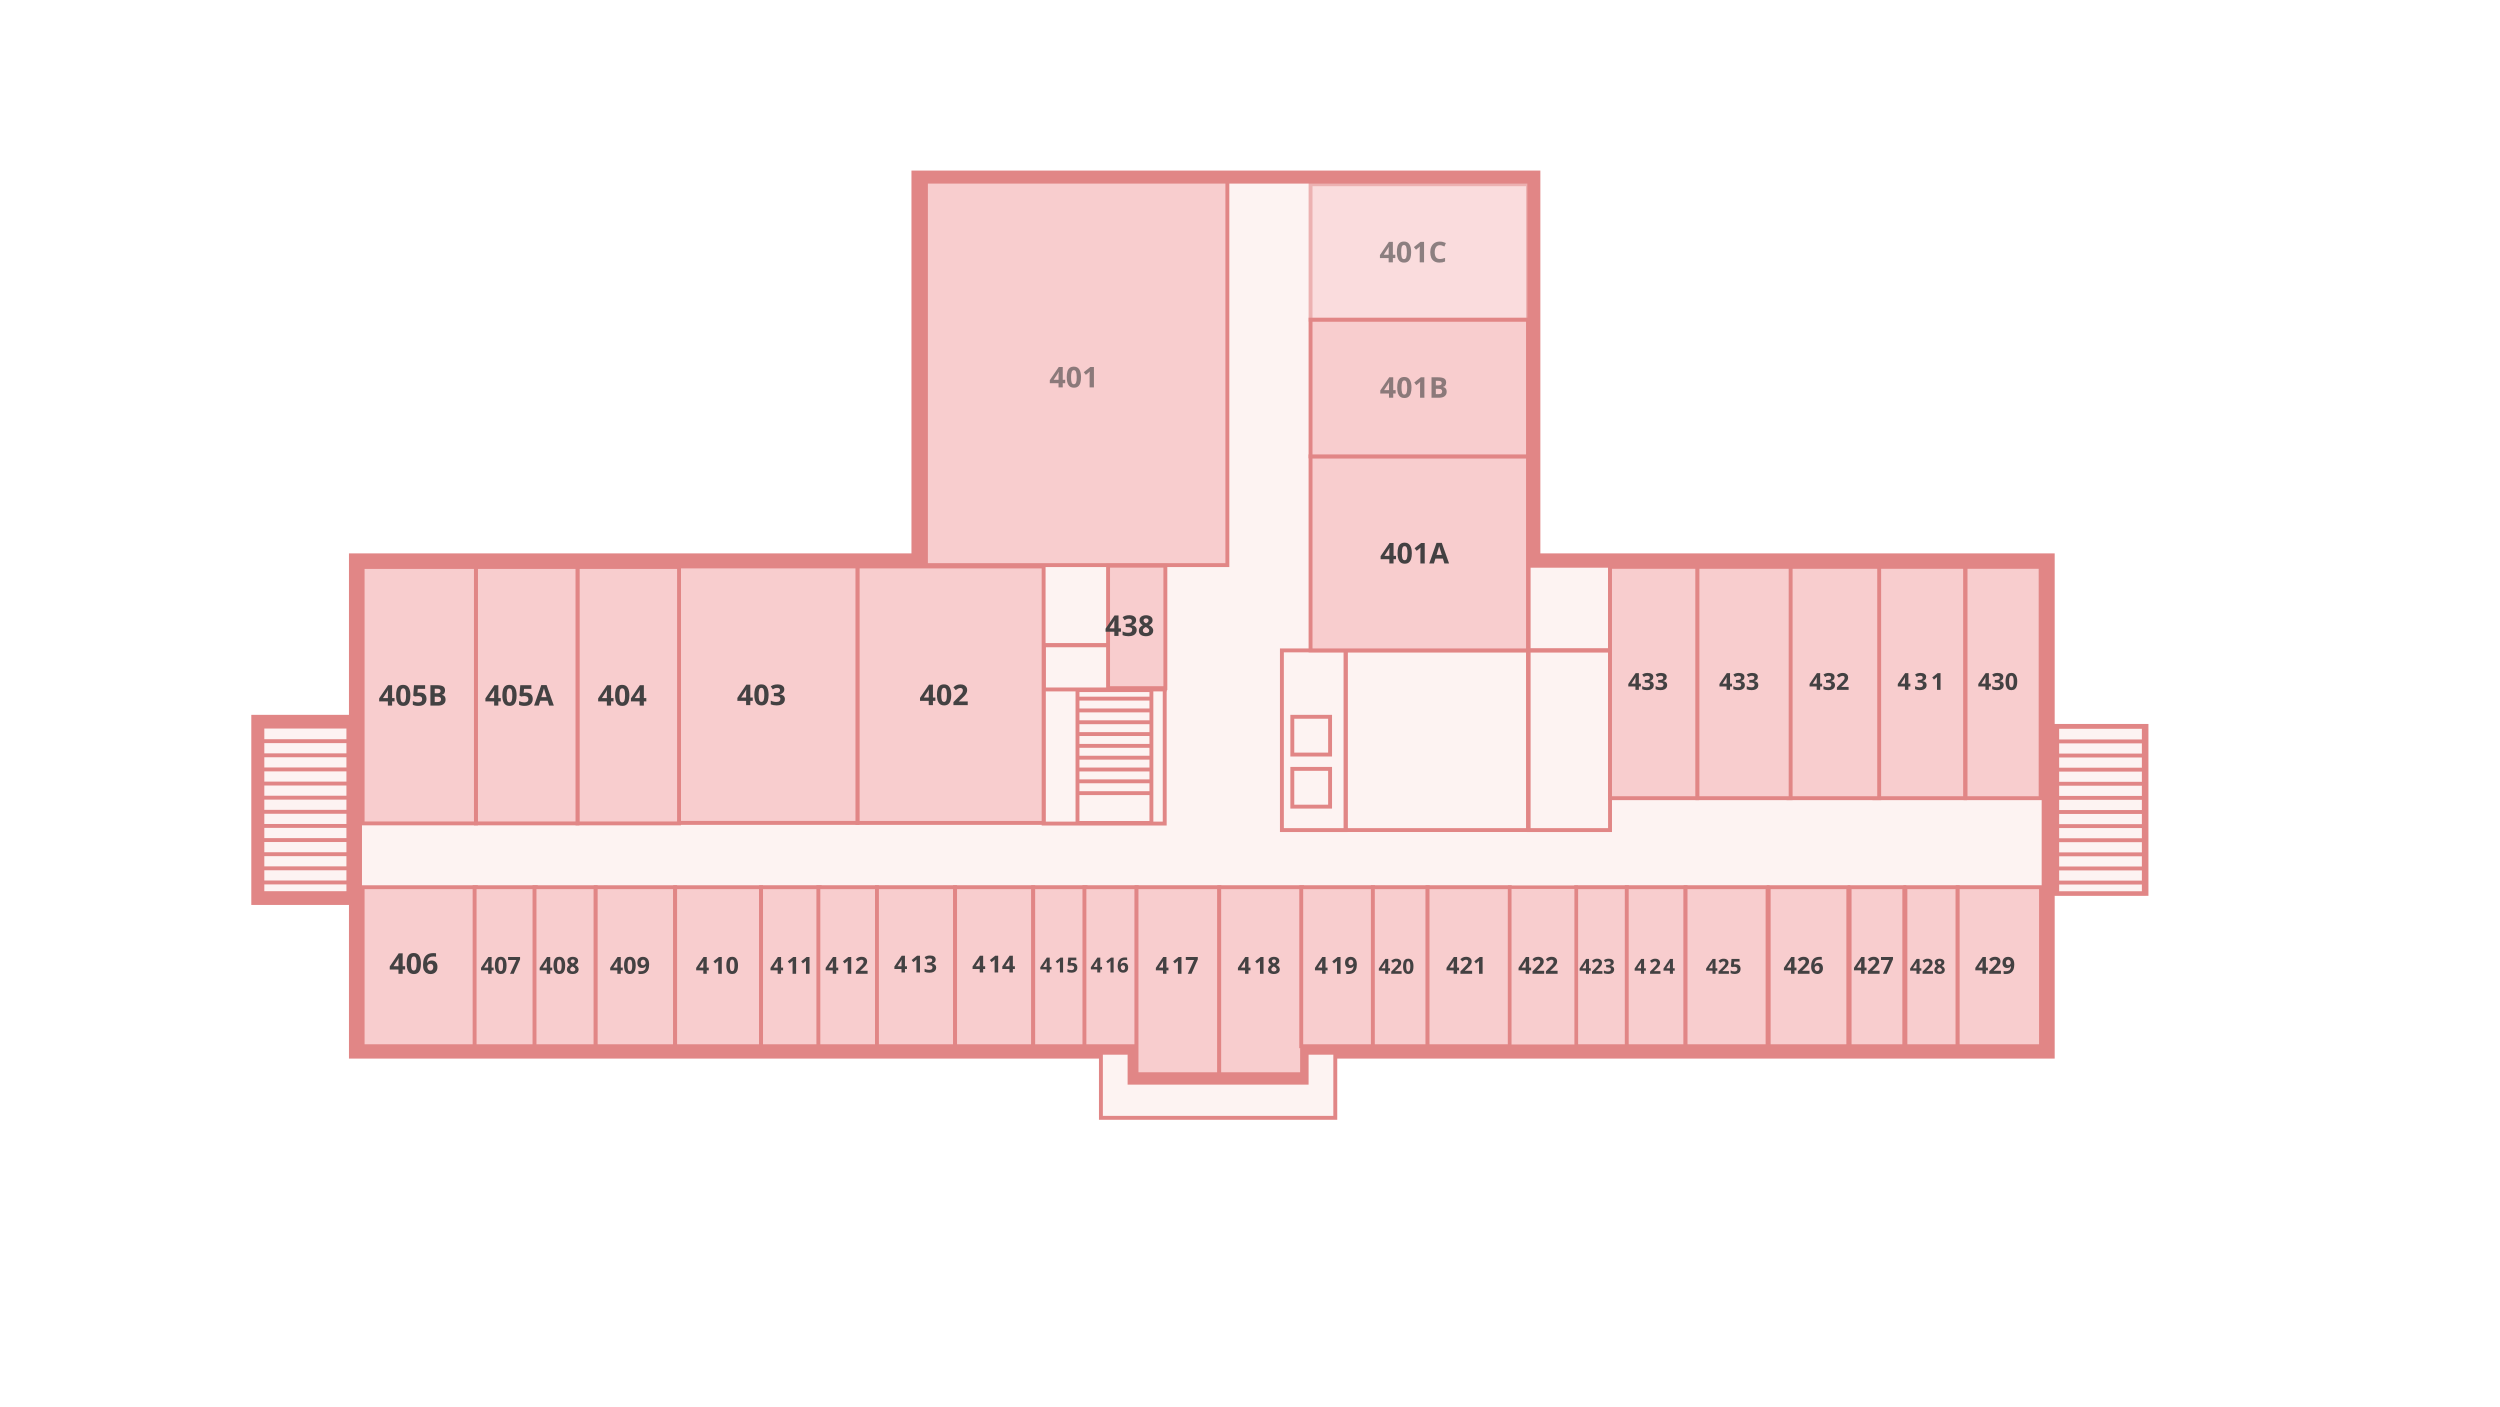
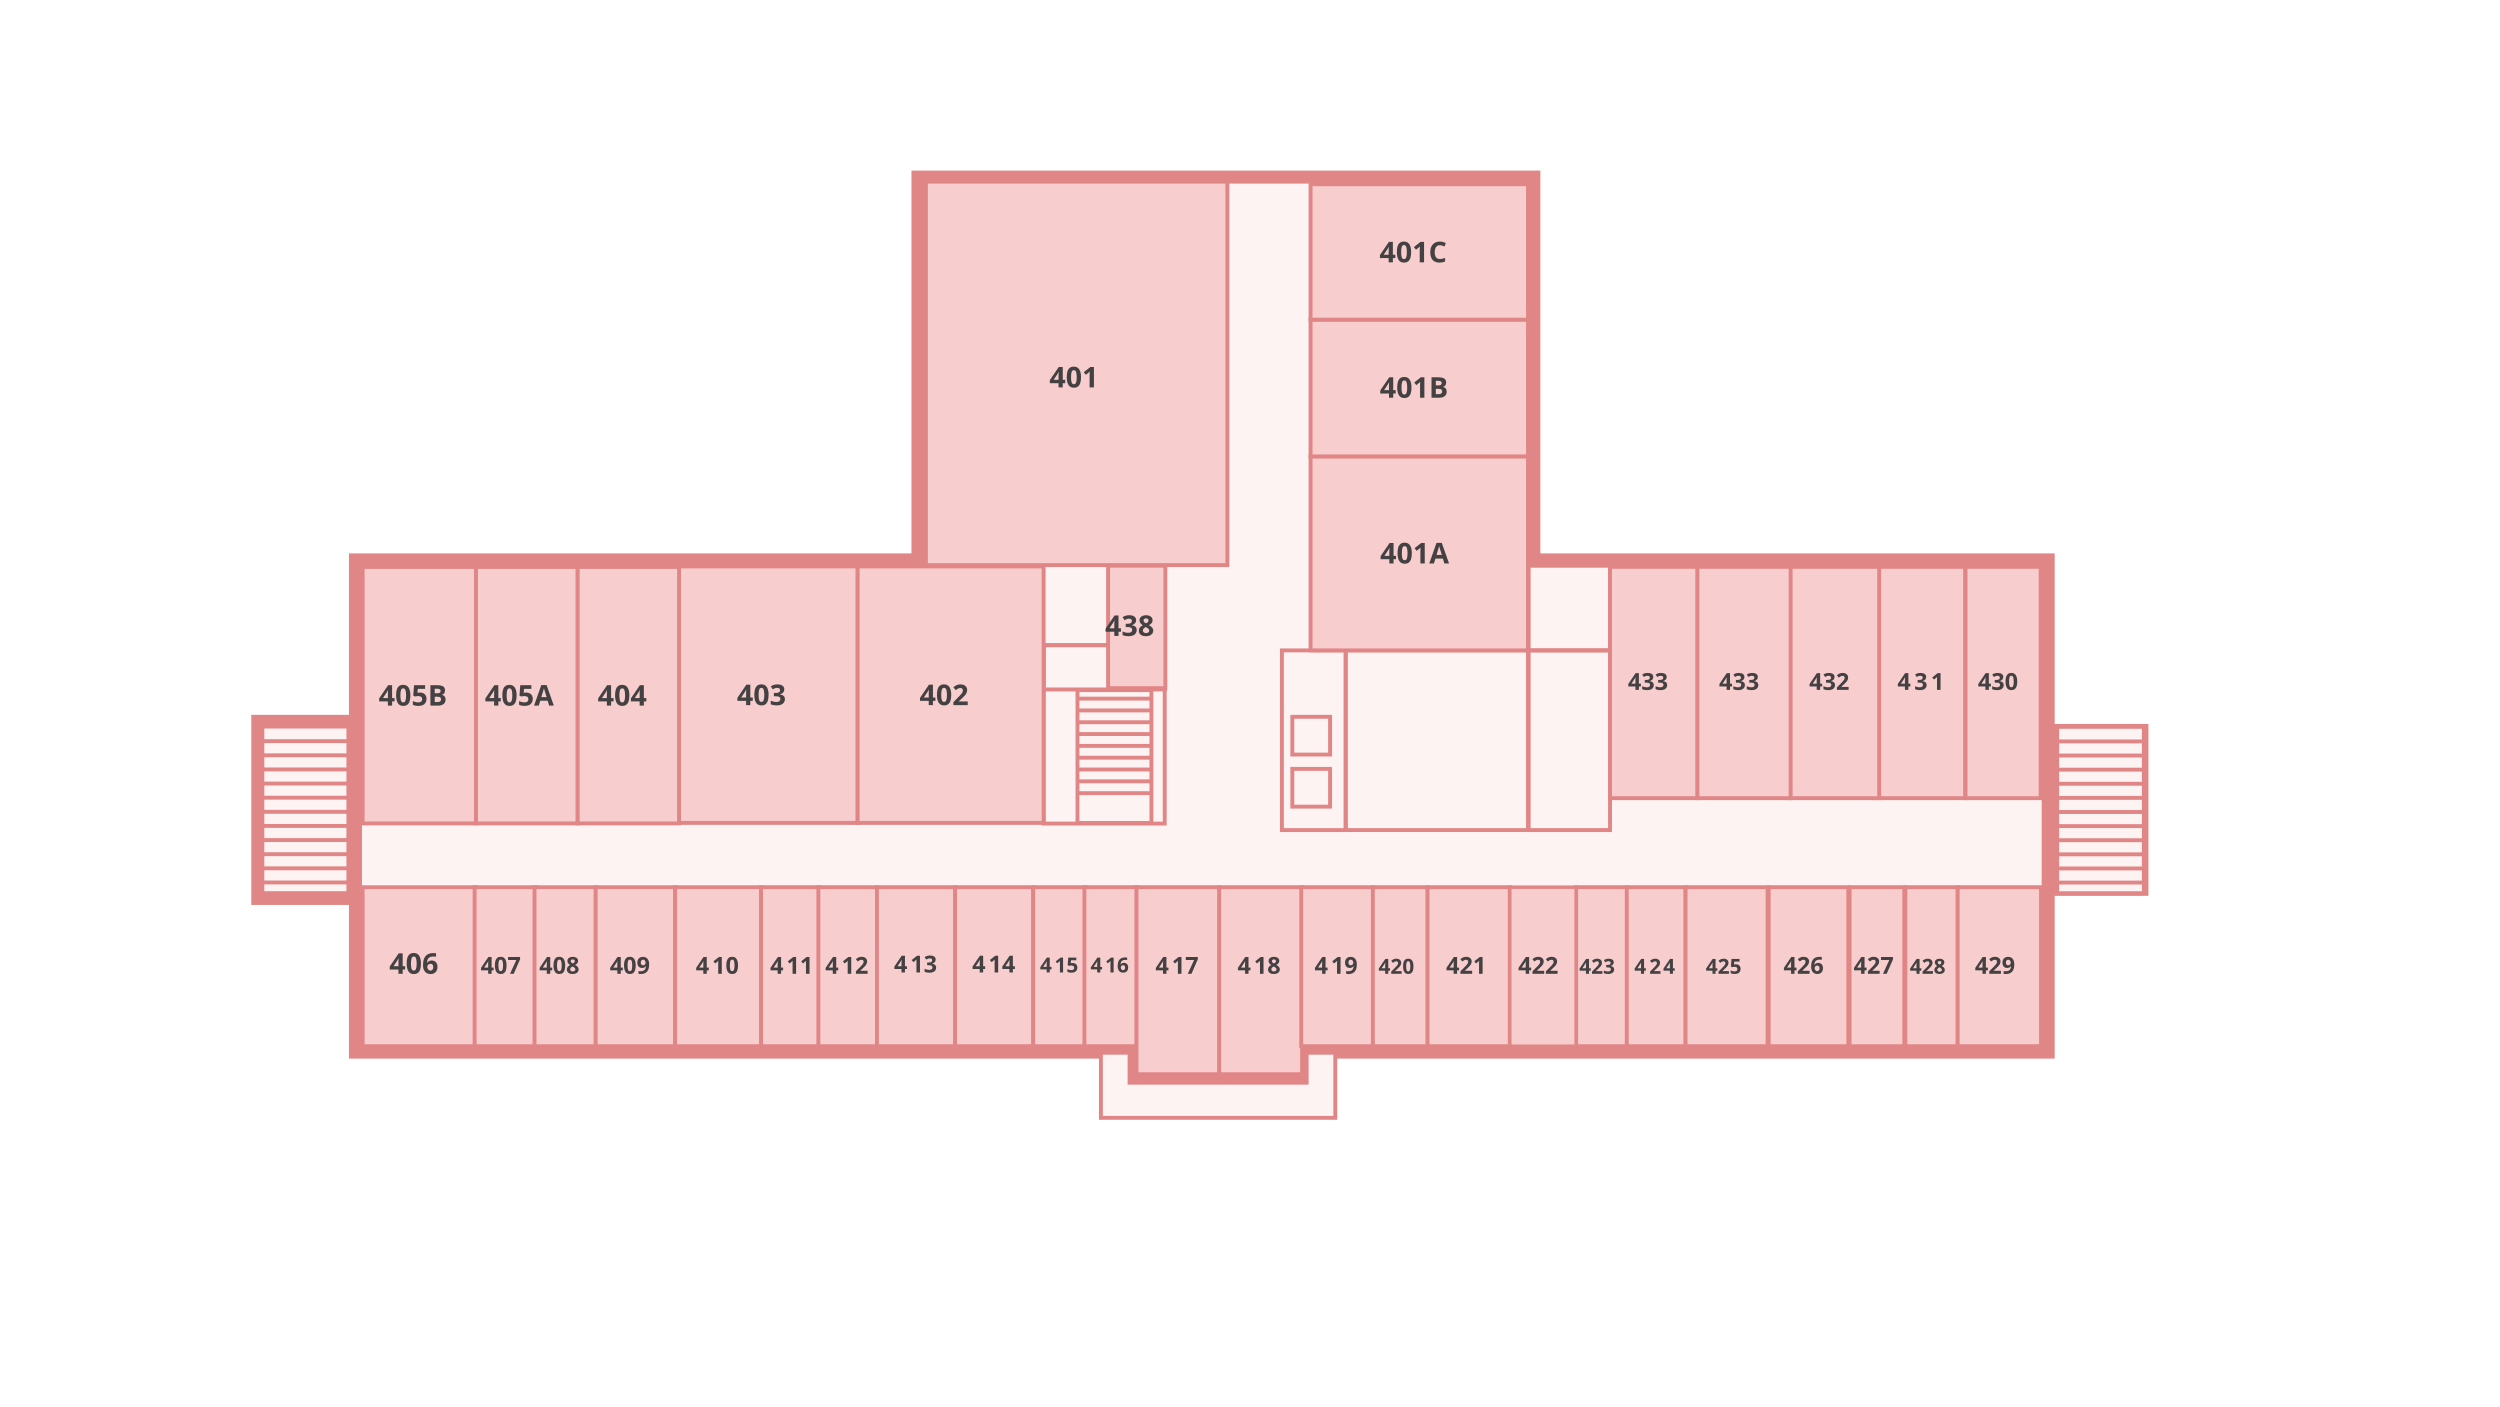
<svg xmlns="http://www.w3.org/2000/svg" viewBox="0 0 1920 1080">
  <g id="Layer_border">
    <polygon points="869 827 869 808 273 808 273 430 705 430 705 136 1178 136 1178 430 1573 430 1573 808 1001 808 1001 827 869 827" fill="#fdf3f2" />
    <path d="m1173,141v294h395v368h-572v19h-122v-19H278v-368h432V141h463m10-10h-483v294h-432v388h596v19h142v-19h572v-388h-395V131h0Z" fill="#e18686" />
    <rect x="198" y="554" width="74" height="136" fill="#fdf3f2" />
    <path d="m267,559v126h-64v-126h64m10-10h-84v146h84v-146h0Z" fill="#e18686" />
    <rect x="1577.5" y="557.5" width="71" height="129" fill="#fdf3f2" />
    <path d="m1647,559v126h-68v-126h68m3-3h-74v132h74v-132h0Z" fill="#e18686" />
    <polygon points="845.5 858.5 845.5 808.5 867.5 808.5 867.5 831.5 1003.5 831.5 1003.5 808.5 1025.5 808.5 1025.5 858.5 845.5 858.5" fill="#fdf3f2" />
    <path d="m1024,810v47h-177v-47h19v23h139v-23h19m3-3h-25v23h-133v-23h-25v53h183v-53h0Z" fill="#e18686" />
  </g>
  <g id="Layer_others">
    <rect x="801.5" y="495.5" width="93" height="137" fill="none" stroke="#e18686" stroke-miterlimit="10" stroke-width="3" />
    <rect x="801.5" y="495.5" width="93" height="34" fill="none" stroke="#e18686" stroke-miterlimit="10" stroke-width="3" />
    <rect x="804.89" y="552.62" width="102" height="56.76" transform="translate(274.89 1436.89) rotate(-90)" fill="none" stroke="#e18686" stroke-miterlimit="10" stroke-width="2.99" />
    <line x1="827.51" y1="609.13" x2="884.27" y2="609.13" fill="none" stroke="#e18686" stroke-miterlimit="10" stroke-width="2.99" />
    <line x1="827.51" y1="600.05" x2="884.27" y2="600.05" fill="none" stroke="#e18686" stroke-miterlimit="10" stroke-width="2.99" />
    <line x1="827.51" y1="590.98" x2="884.27" y2="590.98" fill="none" stroke="#e18686" stroke-miterlimit="10" stroke-width="2.99" />
    <line x1="827.51" y1="581.91" x2="884.27" y2="581.91" fill="none" stroke="#e18686" stroke-miterlimit="10" stroke-width="2.99" />
    <line x1="827.51" y1="572.83" x2="884.27" y2="572.83" fill="none" stroke="#e18686" stroke-miterlimit="10" stroke-width="2.99" />
    <line x1="827.51" y1="563.76" x2="884.27" y2="563.76" fill="none" stroke="#e18686" stroke-miterlimit="10" stroke-width="2.99" />
    <line x1="827.51" y1="554.68" x2="884.27" y2="554.68" fill="none" stroke="#e18686" stroke-miterlimit="10" stroke-width="2.99" />
    <line x1="827.51" y1="545.61" x2="884.27" y2="545.61" fill="none" stroke="#e18686" stroke-miterlimit="10" stroke-width="2.99" />
    <line x1="827.51" y1="536.54" x2="884.27" y2="536.54" fill="none" stroke="#e18686" stroke-miterlimit="10" stroke-width="2.99" />
    <rect x="984.5" y="499.5" width="49" height="138" fill="none" stroke="#e18686" stroke-miterlimit="10" stroke-width="3" />
    <rect x="992.5" y="550.5" width="29" height="29" fill="none" stroke="#e18686" stroke-miterlimit="10" stroke-width="3" />
    <rect x="992.5" y="590.5" width="29" height="29" fill="none" stroke="#e18686" stroke-miterlimit="10" stroke-width="3" />
    <rect x="1174" y="434.5" width="62.5" height="65" fill="none" stroke="#e18686" stroke-miterlimit="10" stroke-width="3" />
    <rect x="170.31" y="588.69" width="127.92" height="66.55" transform="translate(856.24 387.69) rotate(90)" fill="none" stroke="#e18686" stroke-miterlimit="10" stroke-width="3" />
    <line x1="267.55" y1="569.21" x2="201" y2="569.21" fill="none" stroke="#e18686" stroke-miterlimit="10" stroke-width="3" />
    <line x1="267.55" y1="580.07" x2="201" y2="580.07" fill="none" stroke="#e18686" stroke-miterlimit="10" stroke-width="3" />
    <line x1="267.55" y1="590.92" x2="201" y2="590.92" fill="none" stroke="#e18686" stroke-miterlimit="10" stroke-width="3" />
    <line x1="267.55" y1="601.77" x2="201" y2="601.77" fill="none" stroke="#e18686" stroke-miterlimit="10" stroke-width="3" />
    <line x1="267.55" y1="612.62" x2="201" y2="612.62" fill="none" stroke="#e18686" stroke-miterlimit="10" stroke-width="3" />
    <line x1="267.55" y1="623.47" x2="201" y2="623.47" fill="none" stroke="#e18686" stroke-miterlimit="10" stroke-width="3" />
    <line x1="267.55" y1="634.32" x2="201" y2="634.32" fill="none" stroke="#e18686" stroke-miterlimit="10" stroke-width="3" />
    <line x1="267.55" y1="645.17" x2="201" y2="645.17" fill="none" stroke="#e18686" stroke-miterlimit="10" stroke-width="3" />
    <line x1="267.55" y1="656.02" x2="201" y2="656.02" fill="none" stroke="#e18686" stroke-miterlimit="10" stroke-width="3" />
    <line x1="267.55" y1="666.87" x2="201" y2="666.87" fill="none" stroke="#e18686" stroke-miterlimit="10" stroke-width="3" />
    <line x1="267.55" y1="677.73" x2="201" y2="677.73" fill="none" stroke="#e18686" stroke-miterlimit="10" stroke-width="3" />
    <rect x="1549.3" y="588.83" width="127.8" height="66.55" transform="translate(2235.3 -991.09) rotate(90)" fill="none" stroke="#e18686" stroke-miterlimit="10" stroke-width="3" />
    <line x1="1646.47" y1="569.41" x2="1579.92" y2="569.41" fill="none" stroke="#e18686" stroke-miterlimit="10" stroke-width="3" />
    <line x1="1646.47" y1="580.25" x2="1579.92" y2="580.25" fill="none" stroke="#e18686" stroke-miterlimit="10" stroke-width="3" />
    <line x1="1646.47" y1="591.09" x2="1579.92" y2="591.09" fill="none" stroke="#e18686" stroke-miterlimit="10" stroke-width="3" />
    <line x1="1646.47" y1="601.93" x2="1579.92" y2="601.93" fill="none" stroke="#e18686" stroke-miterlimit="10" stroke-width="3" />
    <line x1="1646.47" y1="612.77" x2="1579.92" y2="612.77" fill="none" stroke="#e18686" stroke-miterlimit="10" stroke-width="3" />
    <line x1="1646.47" y1="623.61" x2="1579.92" y2="623.61" fill="none" stroke="#e18686" stroke-miterlimit="10" stroke-width="3" />
    <line x1="1646.47" y1="634.45" x2="1579.92" y2="634.45" fill="none" stroke="#e18686" stroke-miterlimit="10" stroke-width="3" />
    <line x1="1646.47" y1="645.29" x2="1579.92" y2="645.29" fill="none" stroke="#e18686" stroke-miterlimit="10" stroke-width="3" />
    <line x1="1646.47" y1="656.13" x2="1579.92" y2="656.13" fill="none" stroke="#e18686" stroke-miterlimit="10" stroke-width="3" />
    <line x1="1646.47" y1="666.97" x2="1579.92" y2="666.97" fill="none" stroke="#e18686" stroke-miterlimit="10" stroke-width="3" />
    <line x1="1646.47" y1="677.81" x2="1579.92" y2="677.81" fill="none" stroke="#e18686" stroke-miterlimit="10" stroke-width="3" />
  </g>
  <g id="Layer_toilet2">
    <rect x="1033.5" y="499.5" width="140" height="138" transform="translate(2207 1137) rotate(180)" fill="none" stroke="#e18686" stroke-miterlimit="10" stroke-width="3" />
  </g>
  <g id="Layer_toilet1">
    <rect x="1174" y="499.5" width="62.5" height="138" fill="none" stroke="#e18686" stroke-miterlimit="10" stroke-width="3" />
  </g>
  <g id="Layer_401A">
    <rect x="1006.5" y="350.5" width="167" height="149" fill="#f8cdce" stroke="#e18686" stroke-miterlimit="10" stroke-width="3" />
    <text transform="translate(1059.93 432.72)" fill="#434142" font-family="NanumSquareNeovariable-Heavy, 'NanumSquare Neo variable'" font-size="22" font-variation-settings="'wght' 900" font-weight="800">
      <tspan x="0" y="0">401A</tspan>
    </text>
  </g>
  <g id="Layer_401B">
    <rect x="1006.5" y="245.5" width="167" height="105" fill="#f8cdce" stroke="#e18686" stroke-miterlimit="10" stroke-width="3" />
-     <g fill="none" opacity=".6">
+     <g fill="none" opacity="1">
      <text transform="translate(1059.67 305.46)" fill="#434142" font-family="NanumSquareNeovariable-Heavy, 'NanumSquare Neo variable'" font-size="22" font-variation-settings="'wght' 900" font-weight="800">
        <tspan x="0" y="0">401B</tspan>
      </text>
    </g>
  </g>
  <g id="Layer_304">
-     <rect x="1006.5" y="141.5" width="167" height="104" fill="#f8cdce" opacity=".6" stroke="#e18686" stroke-miterlimit="10" stroke-width="3" />
-     <g fill="none" opacity=".6">
+     <rect x="1006.5" y="141.5" width="167" height="104" fill="#f8cdce" opacity="1" stroke="#e18686" stroke-miterlimit="10" stroke-width="3" />
+     <g fill="none" opacity="1">
      <text transform="translate(1059.41 201.46)" fill="#434142" font-family="NanumSquareNeovariable-Heavy, 'NanumSquare Neo variable'" font-size="22" font-variation-settings="'wght' 900" font-weight="800">
        <tspan x="0" y="0">401C</tspan>
      </text>
    </g>
  </g>
  <g id="Layer_340">
    <polygon points="711.12 139.5 711.12 207.5 711.12 208 711.12 265.5 711.12 266 711.12 323.5 711.12 324 711.12 381.5 711.12 382 711.12 434 942.62 434 942.62 382 942.62 381.5 942.62 324 942.62 323.5 942.62 266 942.62 265.5 942.62 208 942.62 207.5 942.62 139.5 711.12 139.5" fill="#f8cdce" stroke="#e18686" stroke-miterlimit="10" stroke-width="3" />
-     <g fill="none" opacity=".6">
+     <g fill="none" opacity="1">
      <text transform="translate(805.88 297.54)" fill="#434142" font-family="NanumSquareNeovariable-Heavy, 'NanumSquare Neo variable'" font-size="22" font-variation-settings="'wght' 900" font-weight="800">
        <tspan x="0" y="0">401</tspan>
      </text>
    </g>
  </g>
  <g id="Layer_305">
    <rect x="851" y="434.44" width="44" height="94.06" fill="#f8cdce" stroke="#e18686" stroke-miterlimit="10" stroke-width="3" />
    <text transform="translate(848.71 488.4)" fill="#434142" font-family="NanumSquareNeovariable-Heavy, 'NanumSquare Neo variable'" font-size="22" font-variation-settings="'wght' 900" font-weight="800">
      <tspan x="0" y="0">438</tspan>
    </text>
  </g>
  <g id="Layer_402">
    <rect x="658.5" y="435.04" width="143" height="196.96" fill="#f8cdce" stroke="#e18686" stroke-miterlimit="10" stroke-width="3" />
    <text transform="translate(706.19 541.54)" fill="#434142" font-family="NanumSquareNeovariable-Heavy, 'NanumSquare Neo variable'" font-size="22" font-variation-settings="'wght' 900" font-weight="800">
      <tspan x="0" y="0">402</tspan>
    </text>
  </g>
  <g id="Layer_403">
    <rect x="521.5" y="435.04" width="137" height="196.96" transform="translate(1180 1067.04) rotate(180)" fill="#f8cdce" stroke="#e18686" stroke-miterlimit="10" stroke-width="3" />
    <text transform="translate(565.93 541.54)" fill="#434142" font-family="NanumSquareNeovariable-Heavy, 'NanumSquare Neo variable'" font-size="22" font-variation-settings="'wght' 900" font-weight="800">
      <tspan x="0" y="0">403</tspan>
    </text>
  </g>
  <g id="Layer_308">
    <rect x="443.5" y="435.41" width="78" height="196.96" transform="translate(965 1067.79) rotate(180)" fill="#f8cdce" stroke="#e18686" stroke-miterlimit="10" stroke-width="3" />
    <text transform="translate(459 541.92)" fill="#434142" font-family="NanumSquareNeovariable-Heavy, 'NanumSquare Neo variable'" font-size="22" font-variation-settings="'wght' 900" font-weight="800">
      <tspan x="0" y="0">404</tspan>
    </text>
  </g>
  <g id="Layer_405A">
    <rect x="365.5" y="435.41" width="78" height="196.96" transform="translate(809 1067.79) rotate(180)" fill="#f8cdce" stroke="#e18686" stroke-miterlimit="10" stroke-width="3" />
    <text transform="translate(372.41 541.92)" fill="#434142" font-family="NanumSquareNeovariable-Heavy, 'NanumSquare Neo variable'" font-size="22" font-variation-settings="'wght' 900" font-weight="800">
      <tspan x="0" y="0">405A</tspan>
    </text>
  </g>
  <g id="Layer_405B">
    <rect x="278.5" y="435.41" width="87" height="196.96" transform="translate(644 1067.79) rotate(180)" fill="#f8cdce" stroke="#e18686" stroke-miterlimit="10" stroke-width="3" />
    <text transform="translate(290.82 541.92)" fill="#434142" font-family="NanumSquareNeovariable-Heavy, 'NanumSquare Neo variable'" font-size="22" font-variation-settings="'wght' 900" font-weight="800">
      <tspan x="0" y="0">405B</tspan>
    </text>
  </g>
  <g id="Layer_311">
    <rect x="278.5" y="681.36" width="87" height="122.14" transform="translate(644 1484.86) rotate(180)" fill="#f8cdce" stroke="#e18686" stroke-miterlimit="10" stroke-width="3" />
    <text transform="translate(298.94 747.86)" fill="#434142" font-family="NanumSquareNeovariable-Heavy, 'NanumSquare Neo variable'" font-size="22" font-variation-settings="'wght' 900" font-weight="800">
      <tspan x="0" y="0">406</tspan>
    </text>
  </g>
  <g id="Layer_312">
    <rect x="364.5" y="681.36" width="47" height="122.14" transform="translate(776 1484.86) rotate(180)" fill="#f8cdce" stroke="#e18686" stroke-miterlimit="10" stroke-width="3" />
    <text transform="translate(369.12 747.86)" fill="#434142" font-family="NanumSquareNeovariable-Heavy, 'NanumSquare Neo variable'" font-size="18" font-variation-settings="'wght' 900" font-weight="800">
      <tspan x="0" y="0">407</tspan>
    </text>
  </g>
  <g id="Layer_313">
    <rect x="410.5" y="681.36" width="47" height="122.14" transform="translate(868 1484.86) rotate(180)" fill="#f8cdce" stroke="#e18686" stroke-miterlimit="10" stroke-width="3" />
    <text transform="translate(414.14 747.86)" fill="#434142" font-family="NanumSquareNeovariable-Heavy, 'NanumSquare Neo variable'" font-size="18" font-variation-settings="'wght' 900" font-weight="800">
      <tspan x="0" y="0">408</tspan>
    </text>
  </g>
  <g id="Layer_314">
    <rect x="457.5" y="681.36" width="61" height="122.14" transform="translate(976 1484.86) rotate(180)" fill="#f8cdce" stroke="#e18686" stroke-miterlimit="10" stroke-width="3" />
    <text transform="translate(468.31 747.86)" fill="#434142" font-family="NanumSquareNeovariable-Heavy, 'NanumSquare Neo variable'" font-size="18" font-variation-settings="'wght' 900" font-weight="800">
      <tspan x="0" y="0">409</tspan>
    </text>
  </g>
  <g id="Layer_315">
    <rect x="518.5" y="681.36" width="66" height="122.14" transform="translate(1103 1484.86) rotate(180)" fill="#f8cdce" stroke="#e18686" stroke-miterlimit="10" stroke-width="3" />
    <text transform="translate(534.35 747.86)" fill="#434142" font-family="NanumSquareNeovariable-Heavy, 'NanumSquare Neo variable'" font-size="18" font-variation-settings="'wght' 900" font-weight="800">
      <tspan x="0" y="0" letter-spacing="-.02em">4</tspan>
      <tspan x="12.53" y="0">10</tspan>
    </text>
  </g>
  <g id="Layer_316">
    <rect x="584.5" y="681.36" width="45" height="122.14" fill="#f8cdce" stroke="#e18686" stroke-miterlimit="10" stroke-width="3" />
    <text transform="translate(591.44 747.86)" fill="#434142" font-family="NanumSquareNeovariable-Heavy, 'NanumSquare Neo variable'" font-size="18" font-variation-settings="'wght' 900" font-weight="800">
      <tspan x="0" y="0" letter-spacing="-.02em">4</tspan>
      <tspan x="12.53" y="0">11</tspan>
    </text>
  </g>
  <g id="Layer_317">
    <rect x="628.5" y="681.36" width="45" height="122.14" fill="#f8cdce" stroke="#e18686" stroke-miterlimit="10" stroke-width="3" />
    <text transform="translate(633.78 747.86)" fill="#434142" font-family="NanumSquareNeovariable-Heavy, 'NanumSquare Neo variable'" font-size="18" font-variation-settings="'wght' 900" font-weight="800">
      <tspan x="0" y="0" letter-spacing="-.02em">4</tspan>
      <tspan x="12.53" y="0">12</tspan>
    </text>
  </g>
  <g id="Layer_318">
    <rect x="673.5" y="681.36" width="60" height="122.14" fill="#f8cdce" stroke="#e18686" stroke-miterlimit="10" stroke-width="3" />
    <text transform="translate(686.57 746.86)" fill="#434142" font-family="NanumSquareNeovariable-Heavy, 'NanumSquare Neo variable'" font-size="18" font-variation-settings="'wght' 900" font-weight="800">
      <tspan x="0" y="0" letter-spacing="-.02em">4</tspan>
      <tspan x="12.53" y="0">13</tspan>
    </text>
  </g>
  <g id="Layer_319">
    <rect x="733.5" y="681.36" width="60" height="122.14" fill="#f8cdce" stroke="#e18686" stroke-miterlimit="10" stroke-width="3" />
    <text transform="translate(746.62 746.86)" fill="#434142" font-family="NanumSquareNeovariable-Heavy, 'NanumSquare Neo variable'" font-size="18" font-variation-settings="'wght' 900" font-weight="800">
      <tspan x="0" y="0" letter-spacing="-.02em">4</tspan>
      <tspan x="12.53" y="0">14</tspan>
    </text>
  </g>
  <g id="Layer_320">
    <rect x="793.5" y="681.36" width="40.16" height="122.14" fill="#f8cdce" stroke="#e18686" stroke-miterlimit="10" stroke-width="3" />
    <text transform="translate(798.69 746.86)" fill="#434142" font-family="NanumSquareNeovariable-Heavy, 'NanumSquare Neo variable'" font-size="16" font-variation-settings="'wght' 900" font-weight="800">
      <tspan x="0" y="0" letter-spacing="-.02em">4</tspan>
      <tspan x="11.14" y="0">15</tspan>
    </text>
  </g>
  <g id="Layer_321">
    <rect x="832.84" y="681.36" width="40.16" height="122.14" fill="#f8cdce" stroke="#e18686" stroke-miterlimit="10" stroke-width="3" />
    <text transform="translate(837.51 746.86)" fill="#434142" font-family="NanumSquareNeovariable-Heavy, 'NanumSquare Neo variable'" font-size="16" font-variation-settings="'wght' 900" font-weight="800">
      <tspan x="0" y="0" letter-spacing="-.02em">4</tspan>
      <tspan x="11.14" y="0" letter-spacing="0em">16</tspan>
    </text>
  </g>
  <g id="Layer_322">
    <rect x="872.84" y="681.36" width="63.65" height="143.64" fill="#f8cdce" stroke="#e18686" stroke-miterlimit="10" stroke-width="3" />
    <text transform="translate(887.39 747.86)" fill="#434142" font-family="NanumSquareNeovariable-Heavy, 'NanumSquare Neo variable'" font-size="18" font-variation-settings="'wght' 900" font-weight="800">
      <tspan x="0" y="0" letter-spacing="-.02em">4</tspan>
      <tspan x="12.53" y="0">17</tspan>
    </text>
  </g>
  <g id="Layer_323">
    <rect x="936.35" y="681.36" width="63.65" height="143.64" fill="#f8cdce" stroke="#e18686" stroke-miterlimit="10" stroke-width="3" />
    <text transform="translate(950.41 747.86)" fill="#434142" font-family="NanumSquareNeovariable-Heavy, 'NanumSquare Neo variable'" font-size="18" font-variation-settings="'wght' 900" font-weight="800">
      <tspan x="0" y="0" letter-spacing="-.02em">4</tspan>
      <tspan x="12.53" y="0">18</tspan>
    </text>
  </g>
  <g id="Layer_324">
    <rect x="999.35" y="681.36" width="55.15" height="122.14" fill="#f8cdce" stroke="#e18686" stroke-miterlimit="10" stroke-width="3" />
    <text transform="translate(1009.58 747.86)" fill="#434142" font-family="NanumSquareNeovariable-Heavy, 'NanumSquare Neo variable'" font-size="18" font-variation-settings="'wght' 900" font-weight="800">
      <tspan x="0" y="0" letter-spacing="-.02em">4</tspan>
      <tspan x="12.53" y="0">19</tspan>
    </text>
  </g>
  <g id="Layer_325">
    <rect x="1054.35" y="681.36" width="42.15" height="122.14" fill="#f8cdce" stroke="#e18686" stroke-miterlimit="10" stroke-width="3" />
    <text transform="translate(1058.67 747.86)" fill="#434142" font-family="NanumSquareNeovariable-Heavy, 'NanumSquare Neo variable'" font-size="16" font-variation-settings="'wght' 900" font-weight="800">
      <tspan x="0" y="0">420</tspan>
    </text>
  </g>
  <g id="Layer_326">
    <rect x="1096.35" y="681.36" width="63.15" height="122.14" fill="#f8cdce" stroke="#e18686" stroke-miterlimit="10" stroke-width="3" />
    <text transform="translate(1110.6 747.86)" fill="#434142" font-family="NanumSquareNeovariable-Heavy, 'NanumSquare Neo variable'" font-size="18" font-variation-settings="'wght' 900" font-weight="800">
      <tspan x="0" y="0">421</tspan>
    </text>
  </g>
  <g id="Layer_327">
    <rect x="1210.5" y="681.36" width="39" height="122.14" fill="#f8cdce" stroke="#e18686" stroke-miterlimit="10" stroke-width="3" />
    <text transform="translate(1212.86 747.86)" fill="#434142" font-family="NanumSquareNeovariable-Heavy, 'NanumSquare Neo variable'" font-size="16" font-variation-settings="'wght' 900" font-weight="800">
      <tspan x="0" y="0">423</tspan>
    </text>
  </g>
  <g id="Layer_328">
    <rect x="1249.35" y="681.36" width="45.15" height="122.14" fill="#f8cdce" stroke="#e18686" stroke-miterlimit="10" stroke-width="3" />
    <text transform="translate(1255.15 747.86)" fill="#434142" font-family="NanumSquareNeovariable-Heavy, 'NanumSquare Neo variable'" font-size="16" font-variation-settings="'wght' 900" font-weight="800">
      <tspan x="0" y="0">4</tspan>
      <tspan x="11.46" y="0" letter-spacing="-.03em">2</tspan>
      <tspan x="22.16" y="0">4</tspan>
    </text>
  </g>
  <g id="Layer_329">
    <rect x="1294.5" y="681.36" width="63" height="122.14" fill="#f8cdce" stroke="#e18686" stroke-miterlimit="10" stroke-width="3" />
    <text transform="translate(1310.04 747.86)" fill="#434142" font-family="NanumSquareNeovariable-Heavy, 'NanumSquare Neo variable'" font-size="16" font-variation-settings="'wght' 900" font-weight="800">
      <tspan x="0" y="0">425</tspan>
    </text>
  </g>
  <g id="Layer_330">
    <rect x="1358.35" y="681.36" width="61.15" height="122.14" fill="#f8cdce" stroke="#e18686" stroke-miterlimit="10" stroke-width="3" />
    <text transform="translate(1369.73 747.86)" fill="#434142" font-family="NanumSquareNeovariable-Heavy, 'NanumSquare Neo variable'" font-size="18" font-variation-settings="'wght' 900" font-weight="800">
      <tspan x="0" y="0">426</tspan>
    </text>
  </g>
  <g id="Layer_331">
    <rect x="1420.5" y="681.36" width="42" height="122.14" fill="#f8cdce" stroke="#e18686" stroke-miterlimit="10" stroke-width="3" />
    <text transform="translate(1423.54 747.86)" fill="#434142" font-family="NanumSquareNeovariable-Heavy, 'NanumSquare Neo variable'" font-size="18" font-variation-settings="'wght' 900" font-weight="800">
      <tspan x="0" y="0">427</tspan>
    </text>
  </g>
  <g id="Layer_333">
    <rect x="1463.35" y="681.36" width="40.15" height="122.14" fill="#f8cdce" stroke="#e18686" stroke-miterlimit="10" stroke-width="3" />
    <text transform="translate(1466.72 747.86)" fill="#434142" font-family="NanumSquareNeovariable-Heavy, 'NanumSquare Neo variable'" font-size="16" font-variation-settings="'wght' 900" font-weight="800">
      <tspan x="0" y="0">428</tspan>
    </text>
  </g>
  <g id="Layer_334">
    <rect x="1503.5" y="681.36" width="64" height="122.14" fill="#f8cdce" stroke="#e18686" stroke-miterlimit="10" stroke-width="3" />
    <text transform="translate(1516.73 747.86)" fill="#434142" font-family="NanumSquareNeovariable-Heavy, 'NanumSquare Neo variable'" font-size="18" font-variation-settings="'wght' 900" font-weight="800">
      <tspan x="0" y="0">429</tspan>
    </text>
  </g>
  <g id="Layer_335">
    <rect x="1509.5" y="435.34" width="57.71" height="177.66" fill="#f8cdce" stroke="#e18686" stroke-miterlimit="10" stroke-width="3" />
    <text transform="translate(1519.01 529.84)" fill="#434142" font-family="NanumSquareNeovariable-Heavy, 'NanumSquare Neo variable'" font-size="18" font-variation-settings="'wght' 900" font-weight="800">
      <tspan x="0" y="0">430</tspan>
    </text>
  </g>
  <g id="Layer_336">
    <rect x="1439.5" y="435.34" width="69.71" height="177.66" fill="#f8cdce" stroke="#e18686" stroke-miterlimit="10" stroke-width="3" />
    <text transform="translate(1457.19 529.84)" fill="#434142" font-family="NanumSquareNeovariable-Heavy, 'NanumSquare Neo variable'" font-size="18" font-variation-settings="'wght' 900" font-weight="800">
      <tspan x="0" y="0">4</tspan>
      <tspan x="12.89" y="0" letter-spacing="0em">3</tspan>
      <tspan x="25.7" y="0" letter-spacing="0em">1</tspan>
    </text>
  </g>
  <g id="Layer_337">
    <rect x="1373.5" y="435.34" width="69.71" height="177.66" fill="#f8cdce" stroke="#e18686" stroke-miterlimit="10" stroke-width="3" />
    <text transform="translate(1389.43 529.84)" fill="#434142" font-family="NanumSquareNeovariable-Heavy, 'NanumSquare Neo variable'" font-size="18" font-variation-settings="'wght' 900" font-weight="800">
      <tspan x="0" y="0">432</tspan>
    </text>
  </g>
  <g id="Layer_338">
    <rect x="1303.5" y="435.34" width="71.71" height="177.66" fill="#f8cdce" stroke="#e18686" stroke-miterlimit="10" stroke-width="3" />
    <text transform="translate(1320.22 529.84)" fill="#434142" font-family="NanumSquareNeovariable-Heavy, 'NanumSquare Neo variable'" font-size="18" font-variation-settings="'wght' 900" font-weight="800">
      <tspan x="0" y="0">433</tspan>
    </text>
  </g>
  <g id="Layer_339">
    <rect x="1236.5" y="435.34" width="67" height="177.66" fill="#f8cdce" stroke="#e18686" stroke-miterlimit="10" stroke-width="3" />
    <text transform="translate(1250.22 529.84)" fill="#434142" font-family="NanumSquareNeovariable-Heavy, 'NanumSquare Neo variable'" font-size="18" font-variation-settings="'wght' 900" font-weight="800">
      <tspan x="0" y="0">433</tspan>
    </text>
  </g>
  <g id="_레이어_49">
    <rect x="1159.5" y="681.36" width="51" height="122.14" fill="#f8cdce" stroke="#e18686" stroke-miterlimit="10" stroke-width="2.7" />
    <text transform="translate(1165.93 747.86)" fill="#434142" font-family="NanumSquareNeovariable-Heavy, 'NanumSquare Neo variable'" font-size="18" font-variation-settings="'wght' 900" font-weight="800">
      <tspan x="0" y="0">422</tspan>
    </text>
  </g>
</svg>
